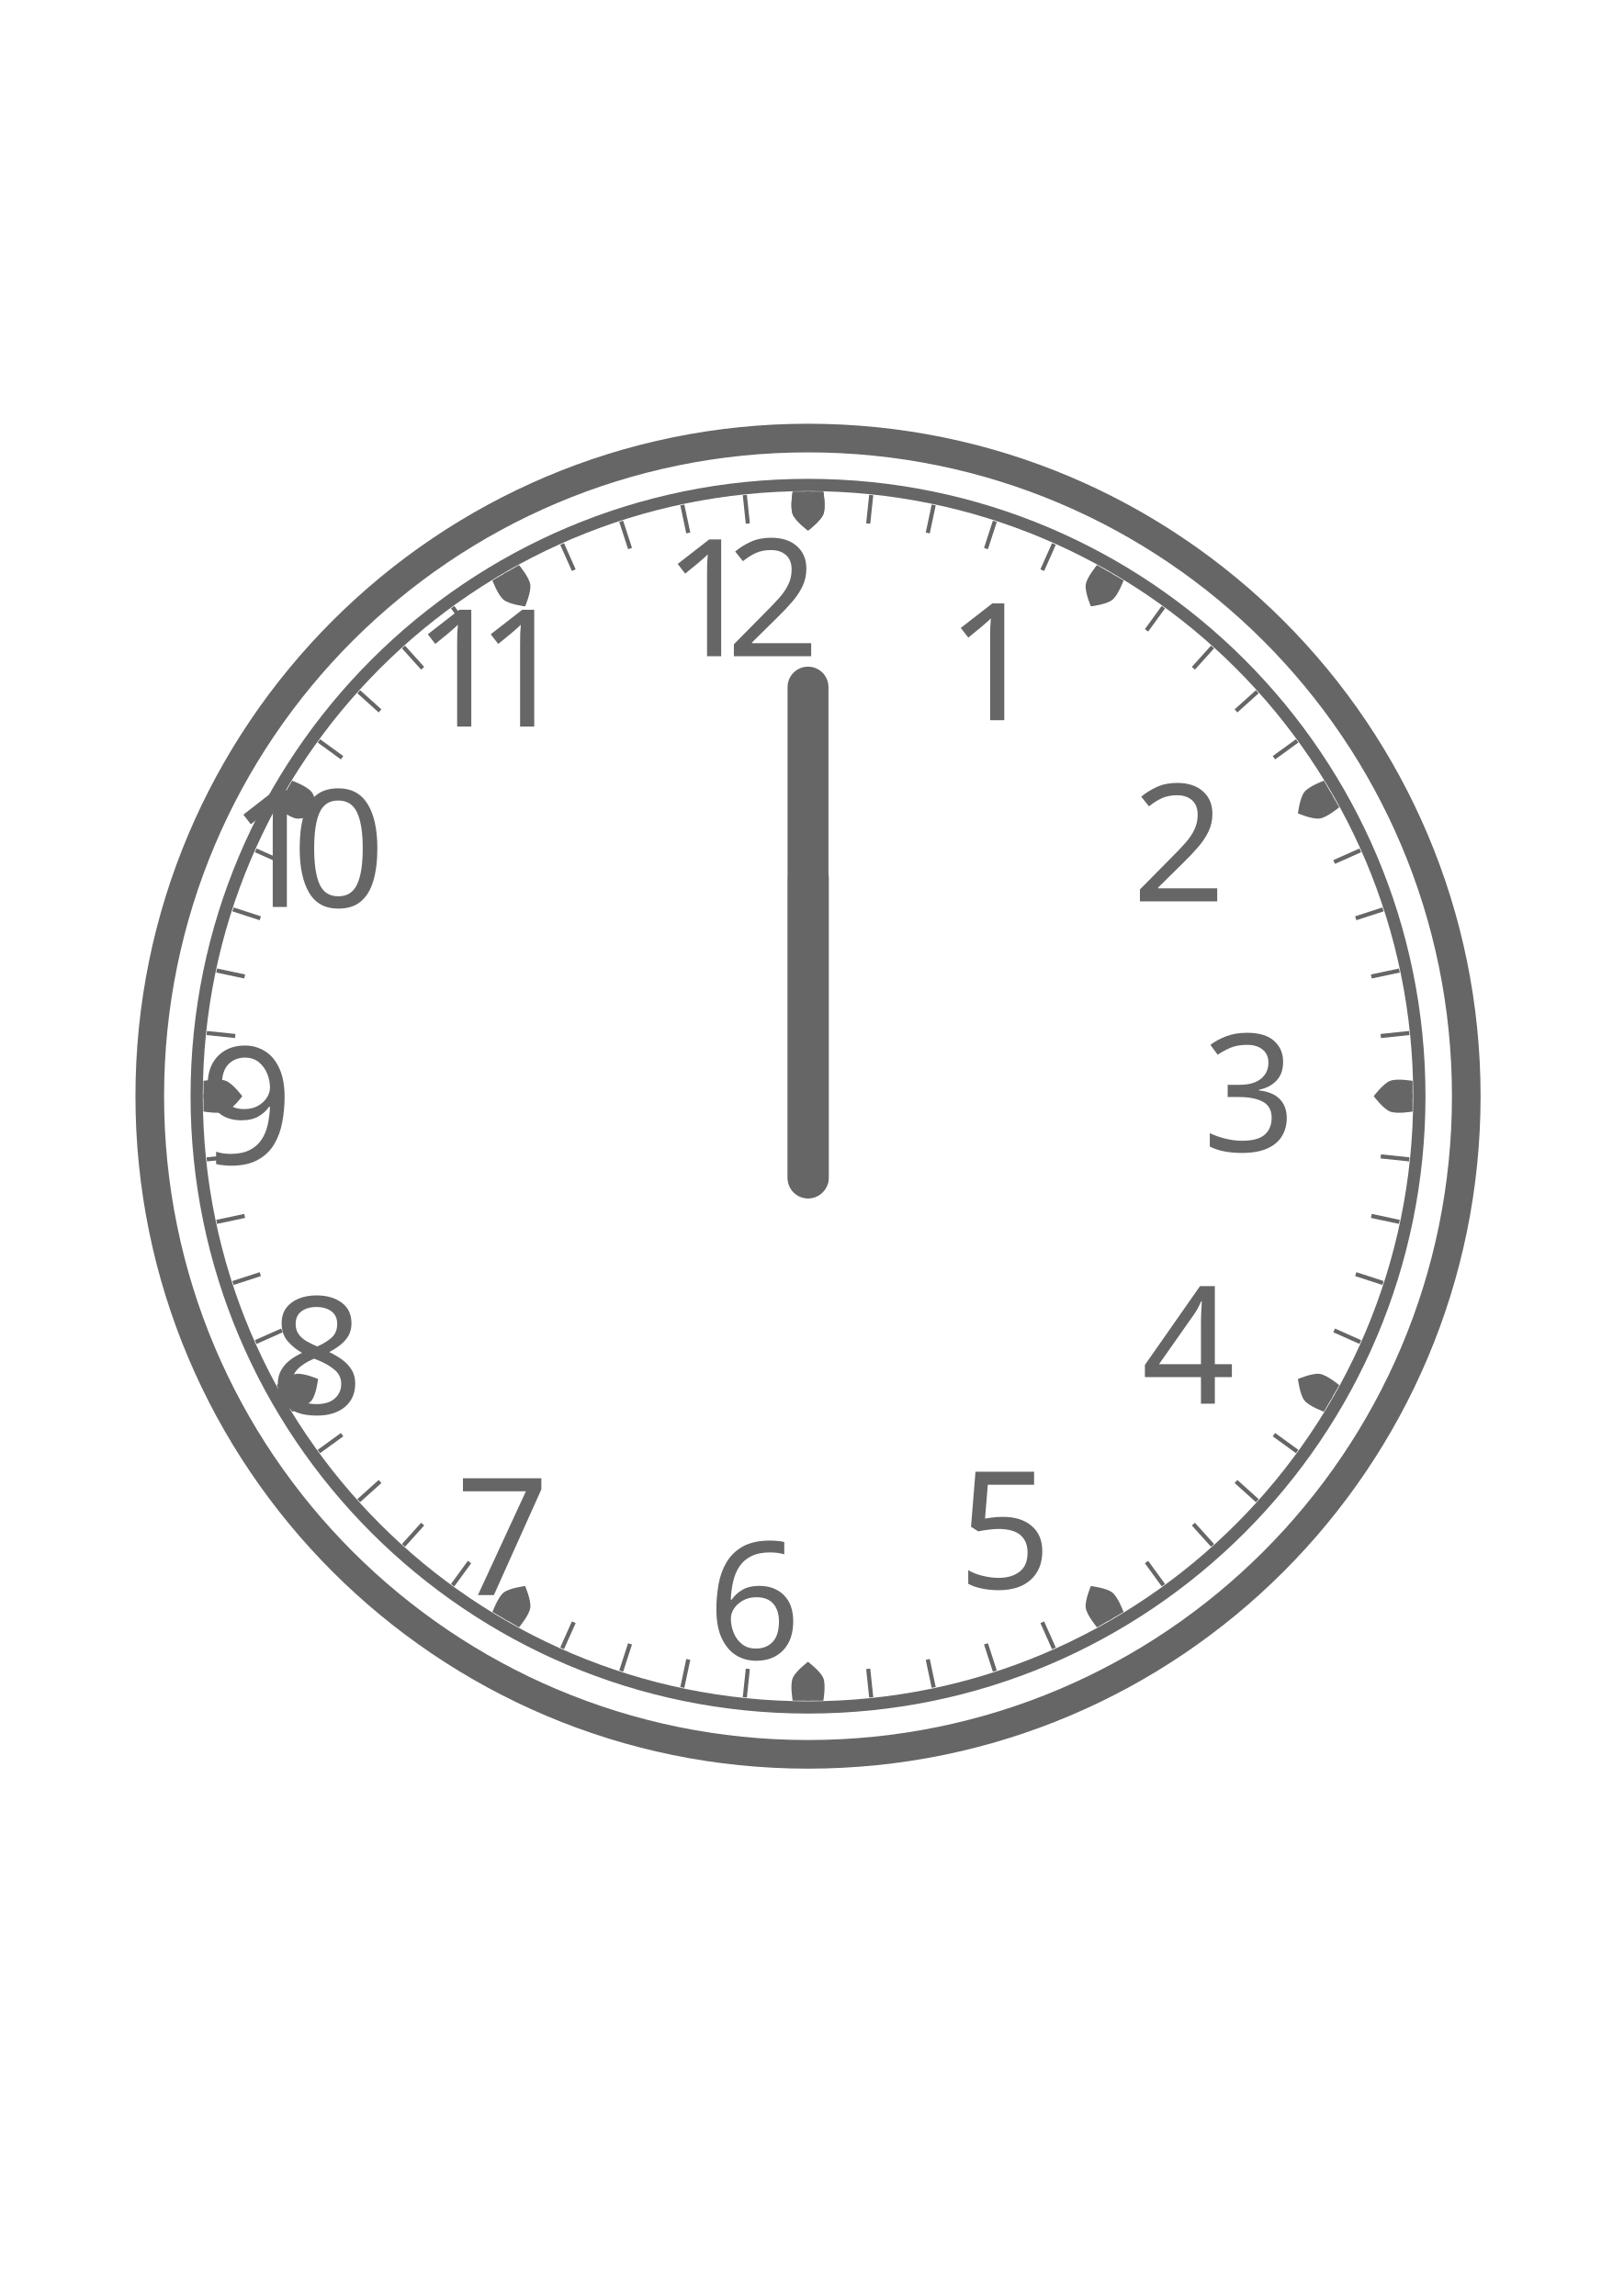
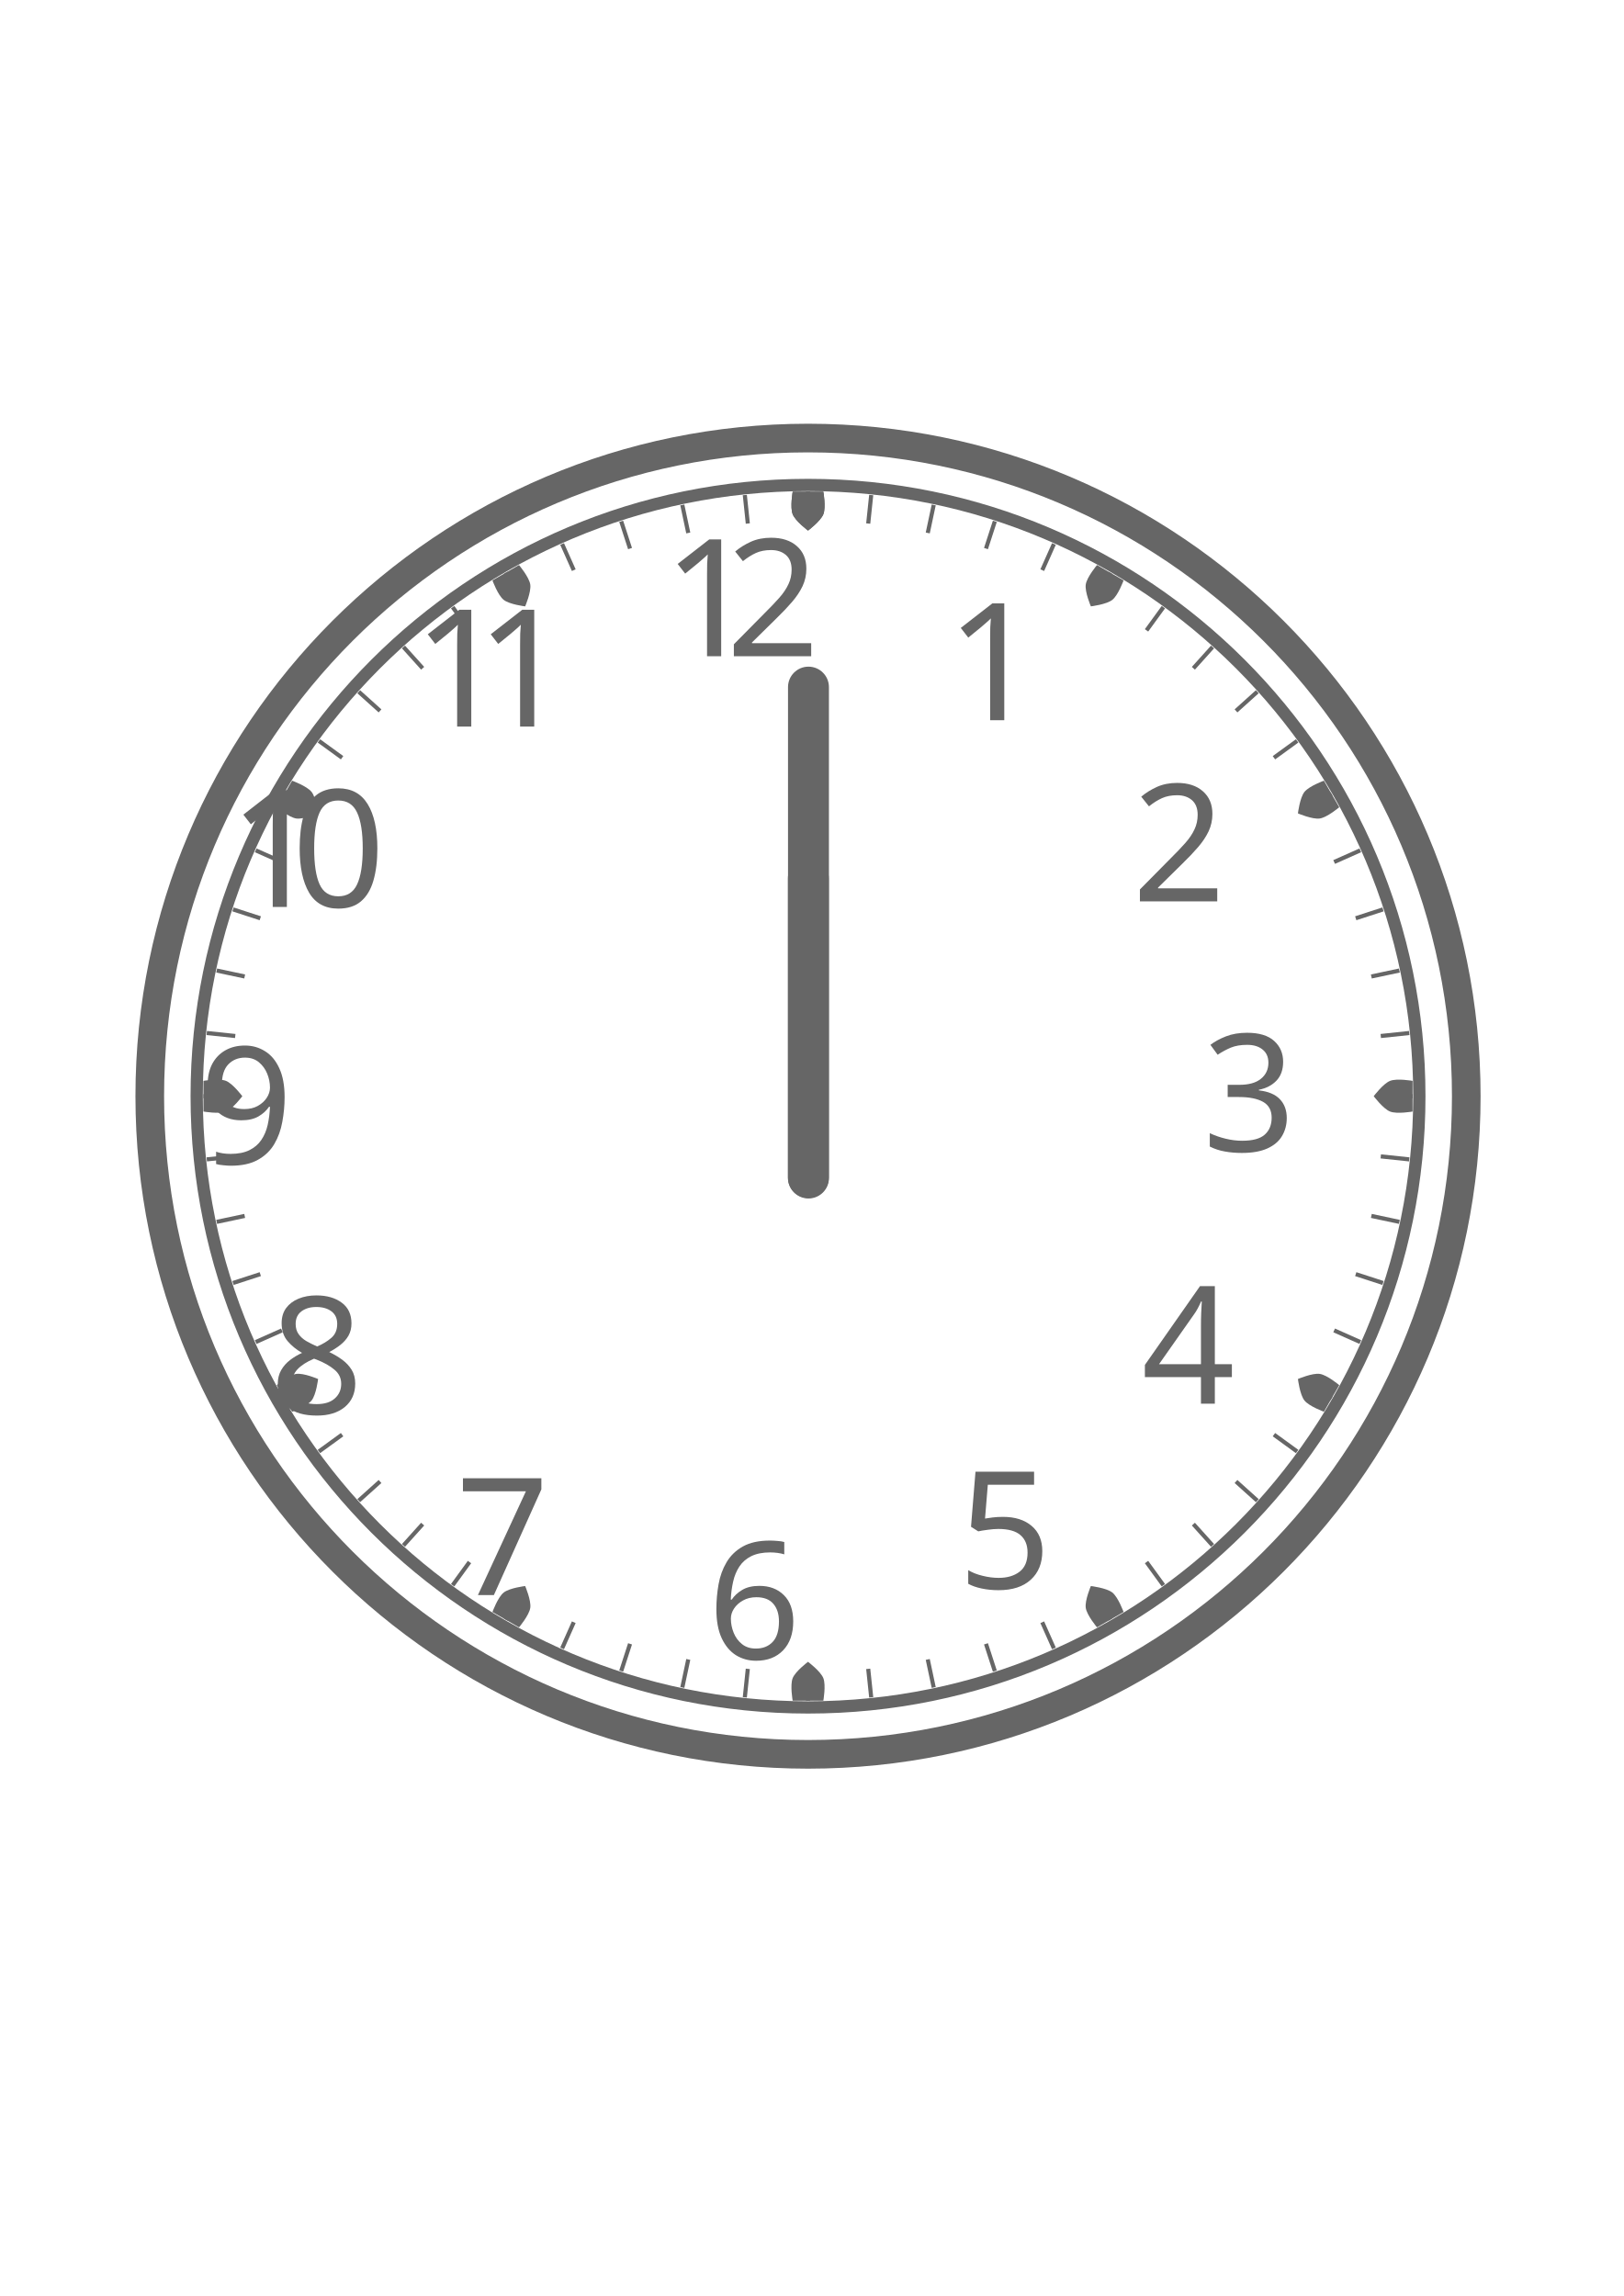
<svg xmlns="http://www.w3.org/2000/svg" width="210mm" height="297mm" viewBox="0 0 210 297" version="1.1" id="svg8">
  <defs id="defs2" />
  <g id="layer1">
+     <rect style="fill:#666666;fill-opacity:1;stroke:#666666;stroke-width:0;stroke-linecap:butt;stroke-linejoin:miter;stroke-miterlimit:4;stroke-dasharray:none;stroke-opacity:1;paint-order:normal" id="rect5047-0" width="5.292" height="43.989" x="101.902" y="110.974" ry="2.646" rx="2.646" />
    <circle style="fill:none;fill-opacity:1;stroke:#666666;stroke-width:1.587;stroke-linecap:butt;stroke-linejoin:miter;stroke-miterlimit:4;stroke-dasharray:none;stroke-opacity:1;paint-order:normal" id="path10" cx="104.504" cy="141.799" r="79.065" />
    <path style="color:#000000;font-style:normal;font-variant:normal;font-weight:normal;font-stretch:normal;font-size:medium;line-height:normal;font-family:sans-serif;font-variant-ligatures:normal;font-variant-position:normal;font-variant-caps:normal;font-variant-numeric:normal;font-variant-alternates:normal;font-feature-settings:normal;text-indent:0;text-align:start;text-decoration:none;text-decoration-line:none;text-decoration-style:solid;text-decoration-color:#000000;letter-spacing:normal;word-spacing:normal;text-transform:none;writing-mode:lr-tb;direction:ltr;text-orientation:mixed;dominant-baseline:auto;baseline-shift:baseline;text-anchor:start;white-space:normal;shape-padding:0;clip-rule:nonzero;display:inline;overflow:visible;visibility:visible;opacity:1;isolation:auto;mix-blend-mode:normal;color-interpolation:sRGB;color-interpolation-filters:linearRGB;solid-color:#000000;solid-opacity:1;vector-effect:none;fill:#666666;fill-opacity:1;fill-rule:nonzero;stroke:none;stroke-width:3.704;stroke-linecap:butt;stroke-linejoin:miter;stroke-miterlimit:4;stroke-dasharray:none;stroke-dashoffset:0;stroke-opacity:1;paint-order:normal;color-rendering:auto;image-rendering:auto;shape-rendering:auto;text-rendering:auto;enable-background:accumulate" d="m 104.504,54.812 c -48.02,0 -86.986,38.967 -86.986,86.986 0,48.02 38.967,86.988 86.986,86.988 48.02,0 86.986,-38.969 86.986,-86.988 0,-48.02 -38.967,-86.986 -86.986,-86.986 z m 0,3.705 c 46.018,0 83.283,37.263 83.283,83.281 0,46.018 -37.265,83.283 -83.283,83.283 -46.018,0 -83.283,-37.265 -83.283,-83.283 0,-46.018 37.265,-83.281 83.283,-83.281 z" id="circle817" />
    <rect style="fill:#666666;fill-opacity:1;stroke:#666666;stroke-width:0;stroke-linecap:butt;stroke-linejoin:miter;stroke-miterlimit:4;stroke-dasharray:none;stroke-opacity:1;paint-order:normal" id="rect819" width="0.531" height="3.706" x="104.238" y="63.608" />
    <g id="g4895" style="fill:#666666" transform="translate(284.3748,-183.8814)">
      <rect style="fill:#666666;fill-opacity:1;stroke:#666666;stroke-width:0;stroke-linecap:butt;stroke-linejoin:miter;stroke-miterlimit:4;stroke-dasharray:none;stroke-opacity:1;paint-order:normal" id="use4529" width="0.531" height="3.706" x="-180.136" y="247.489" />
      <rect transform="rotate(6)" style="fill:#666666;fill-opacity:1;stroke:#666666;stroke-width:0;stroke-linecap:butt;stroke-linejoin:miter;stroke-miterlimit:4;stroke-dasharray:none;stroke-opacity:1;paint-order:normal" id="use4531" width="0.531" height="3.706" x="-145.108" y="264.507" />
      <rect transform="rotate(12)" style="fill:#666666;fill-opacity:1;stroke:#666666;stroke-width:0;stroke-linecap:butt;stroke-linejoin:miter;stroke-miterlimit:4;stroke-dasharray:none;stroke-opacity:1;paint-order:normal" id="use4533" width="0.531" height="3.706" x="-108.493" y="277.769" />
      <rect transform="rotate(18)" style="fill:#666666;fill-opacity:1;stroke:#666666;stroke-width:0;stroke-linecap:butt;stroke-linejoin:miter;stroke-miterlimit:4;stroke-dasharray:none;stroke-opacity:1;paint-order:normal" id="use4535" width="0.531" height="3.706" x="-70.692" y="287.132" />
      <rect transform="rotate(24)" style="fill:#666666;fill-opacity:1;stroke:#666666;stroke-width:0;stroke-linecap:butt;stroke-linejoin:miter;stroke-miterlimit:4;stroke-dasharray:none;stroke-opacity:1;paint-order:normal" id="use4537" width="0.531" height="3.706" x="-32.12" y="292.493" />
      <rect transform="rotate(30)" style="fill:#666666;fill-opacity:1;stroke:#666666;stroke-width:0;stroke-linecap:butt;stroke-linejoin:miter;stroke-miterlimit:4;stroke-dasharray:none;stroke-opacity:1;paint-order:normal" id="use4539" width="0.531" height="3.706" x="6.802" y="293.792" />
      <rect transform="rotate(36)" style="fill:#666666;fill-opacity:1;stroke:#666666;stroke-width:0;stroke-linecap:butt;stroke-linejoin:miter;stroke-miterlimit:4;stroke-dasharray:none;stroke-opacity:1;paint-order:normal" id="use4541" width="0.531" height="3.706" x="45.646" y="291.015" />
      <rect transform="rotate(42)" style="fill:#666666;fill-opacity:1;stroke:#666666;stroke-width:0;stroke-linecap:butt;stroke-linejoin:miter;stroke-miterlimit:4;stroke-dasharray:none;stroke-opacity:1;paint-order:normal" id="use4543" width="0.531" height="3.706" x="83.987" y="284.193" />
      <rect transform="rotate(48)" style="fill:#666666;fill-opacity:1;stroke:#666666;stroke-width:0;stroke-linecap:butt;stroke-linejoin:miter;stroke-miterlimit:4;stroke-dasharray:none;stroke-opacity:1;paint-order:normal" id="use4545" width="0.531" height="3.706" x="121.405" y="273.401" />
      <rect transform="rotate(54)" style="fill:#666666;fill-opacity:1;stroke:#666666;stroke-width:0;stroke-linecap:butt;stroke-linejoin:miter;stroke-miterlimit:4;stroke-dasharray:none;stroke-opacity:1;paint-order:normal" id="use4547" width="0.531" height="3.706" x="157.49" y="258.757" />
      <rect transform="rotate(60)" style="fill:#666666;fill-opacity:1;stroke:#666666;stroke-width:0;stroke-linecap:butt;stroke-linejoin:miter;stroke-miterlimit:4;stroke-dasharray:none;stroke-opacity:1;paint-order:normal" id="use4549" width="0.531" height="3.706" x="191.847" y="240.422" />
      <rect transform="rotate(66)" style="fill:#666666;fill-opacity:1;stroke:#666666;stroke-width:0;stroke-linecap:butt;stroke-linejoin:miter;stroke-miterlimit:4;stroke-dasharray:none;stroke-opacity:1;paint-order:normal" id="use4551" width="0.531" height="3.706" x="224.098" y="218.595" />
      <rect transform="rotate(72)" style="fill:#666666;fill-opacity:1;stroke:#666666;stroke-width:0;stroke-linecap:butt;stroke-linejoin:miter;stroke-miterlimit:4;stroke-dasharray:none;stroke-opacity:1;paint-order:normal" id="use4553" width="0.531" height="3.706" x="253.892" y="193.517" />
      <rect transform="rotate(78)" style="fill:#666666;fill-opacity:1;stroke:#666666;stroke-width:0;stroke-linecap:butt;stroke-linejoin:miter;stroke-miterlimit:4;stroke-dasharray:none;stroke-opacity:1;paint-order:normal" id="use4555" width="0.531" height="3.706" x="280.901" y="165.462" />
      <rect transform="rotate(84)" style="fill:#666666;fill-opacity:1;stroke:#666666;stroke-width:0;stroke-linecap:butt;stroke-linejoin:miter;stroke-miterlimit:4;stroke-dasharray:none;stroke-opacity:1;paint-order:normal" id="use4557" width="0.531" height="3.706" x="304.829" y="134.737" />
      <rect transform="rotate(90)" style="fill:#666666;fill-opacity:1;stroke:#666666;stroke-width:0;stroke-linecap:butt;stroke-linejoin:miter;stroke-miterlimit:4;stroke-dasharray:none;stroke-opacity:1;paint-order:normal" id="use4559" width="0.531" height="3.706" x="325.415" y="101.68" />
      <rect transform="rotate(96)" style="fill:#666666;fill-opacity:1;stroke:#666666;stroke-width:0;stroke-linecap:butt;stroke-linejoin:miter;stroke-miterlimit:4;stroke-dasharray:none;stroke-opacity:1;paint-order:normal" id="use4561" width="0.531" height="3.706" x="342.432" y="66.651" />
      <rect transform="rotate(102)" style="fill:#666666;fill-opacity:1;stroke:#666666;stroke-width:0;stroke-linecap:butt;stroke-linejoin:miter;stroke-miterlimit:4;stroke-dasharray:none;stroke-opacity:1;paint-order:normal" id="use4563" width="0.531" height="3.706" x="355.695" y="30.036" />
      <rect transform="rotate(108)" style="fill:#666666;fill-opacity:1;stroke:#666666;stroke-width:0;stroke-linecap:butt;stroke-linejoin:miter;stroke-miterlimit:4;stroke-dasharray:none;stroke-opacity:1;paint-order:normal" id="use4565" width="0.531" height="3.706" x="365.058" y="-7.765" />
      <rect transform="rotate(114)" style="fill:#666666;fill-opacity:1;stroke:#666666;stroke-width:0;stroke-linecap:butt;stroke-linejoin:miter;stroke-miterlimit:4;stroke-dasharray:none;stroke-opacity:1;paint-order:normal" id="use4567" width="0.531" height="3.706" x="370.418" y="-46.337" />
      <rect transform="rotate(120)" style="fill:#666666;fill-opacity:1;stroke:#666666;stroke-width:0;stroke-linecap:butt;stroke-linejoin:miter;stroke-miterlimit:4;stroke-dasharray:none;stroke-opacity:1;paint-order:normal" id="use4569" width="0.531" height="3.706" x="371.717" y="-85.259" />
      <rect transform="rotate(126)" style="fill:#666666;fill-opacity:1;stroke:#666666;stroke-width:0;stroke-linecap:butt;stroke-linejoin:miter;stroke-miterlimit:4;stroke-dasharray:none;stroke-opacity:1;paint-order:normal" id="use4571" width="0.531" height="3.706" x="368.941" y="-124.103" />
      <rect transform="rotate(132)" style="fill:#666666;fill-opacity:1;stroke:#666666;stroke-width:0;stroke-linecap:butt;stroke-linejoin:miter;stroke-miterlimit:4;stroke-dasharray:none;stroke-opacity:1;paint-order:normal" id="use4573" width="0.531" height="3.706" x="362.119" y="-162.444" />
      <rect transform="rotate(138)" style="fill:#666666;fill-opacity:1;stroke:#666666;stroke-width:0;stroke-linecap:butt;stroke-linejoin:miter;stroke-miterlimit:4;stroke-dasharray:none;stroke-opacity:1;paint-order:normal" id="use4575" width="0.531" height="3.706" x="351.327" y="-199.862" />
      <rect transform="rotate(144)" style="fill:#666666;fill-opacity:1;stroke:#666666;stroke-width:0;stroke-linecap:butt;stroke-linejoin:miter;stroke-miterlimit:4;stroke-dasharray:none;stroke-opacity:1;paint-order:normal" id="use4577" width="0.531" height="3.706" x="336.683" y="-235.947" />
      <rect transform="rotate(150)" style="fill:#666666;fill-opacity:1;stroke:#666666;stroke-width:0;stroke-linecap:butt;stroke-linejoin:miter;stroke-miterlimit:4;stroke-dasharray:none;stroke-opacity:1;paint-order:normal" id="use4579" width="0.531" height="3.706" x="318.347" y="-270.303" />
      <rect transform="rotate(156)" style="fill:#666666;fill-opacity:1;stroke:#666666;stroke-width:0;stroke-linecap:butt;stroke-linejoin:miter;stroke-miterlimit:4;stroke-dasharray:none;stroke-opacity:1;paint-order:normal" id="use4581" width="0.531" height="3.706" x="296.521" y="-302.555" />
      <rect transform="rotate(162)" style="fill:#666666;fill-opacity:1;stroke:#666666;stroke-width:0;stroke-linecap:butt;stroke-linejoin:miter;stroke-miterlimit:4;stroke-dasharray:none;stroke-opacity:1;paint-order:normal" id="use4583" width="0.531" height="3.706" x="271.443" y="-332.349" />
      <rect transform="rotate(168)" style="fill:#666666;fill-opacity:1;stroke:#666666;stroke-width:0;stroke-linecap:butt;stroke-linejoin:miter;stroke-miterlimit:4;stroke-dasharray:none;stroke-opacity:1;paint-order:normal" id="use4585" width="0.531" height="3.706" x="243.388" y="-359.358" />
      <rect transform="rotate(174)" style="fill:#666666;fill-opacity:1;stroke:#666666;stroke-width:0;stroke-linecap:butt;stroke-linejoin:miter;stroke-miterlimit:4;stroke-dasharray:none;stroke-opacity:1;paint-order:normal" id="use4587" width="0.531" height="3.706" x="212.663" y="-383.286" />
      <rect transform="scale(-1)" style="fill:#666666;fill-opacity:1;stroke:#666666;stroke-width:0;stroke-linecap:butt;stroke-linejoin:miter;stroke-miterlimit:4;stroke-dasharray:none;stroke-opacity:1;paint-order:normal" id="use4589" width="0.531" height="3.706" x="179.605" y="-403.872" />
      <rect transform="rotate(-174)" style="fill:#666666;fill-opacity:1;stroke:#666666;stroke-width:0;stroke-linecap:butt;stroke-linejoin:miter;stroke-miterlimit:4;stroke-dasharray:none;stroke-opacity:1;paint-order:normal" id="use4591" width="0.531" height="3.706" x="144.577" y="-420.889" />
      <rect transform="rotate(-168)" style="fill:#666666;fill-opacity:1;stroke:#666666;stroke-width:0;stroke-linecap:butt;stroke-linejoin:miter;stroke-miterlimit:4;stroke-dasharray:none;stroke-opacity:1;paint-order:normal" id="use4593" width="0.531" height="3.706" x="107.962" y="-434.152" />
      <rect transform="rotate(-162)" style="fill:#666666;fill-opacity:1;stroke:#666666;stroke-width:0;stroke-linecap:butt;stroke-linejoin:miter;stroke-miterlimit:4;stroke-dasharray:none;stroke-opacity:1;paint-order:normal" id="use4595" width="0.531" height="3.706" x="70.161" y="-443.515" />
      <rect transform="rotate(-156)" style="fill:#666666;fill-opacity:1;stroke:#666666;stroke-width:0;stroke-linecap:butt;stroke-linejoin:miter;stroke-miterlimit:4;stroke-dasharray:none;stroke-opacity:1;paint-order:normal" id="use4597" width="0.531" height="3.706" x="31.589" y="-448.875" />
      <rect transform="rotate(-150)" style="fill:#666666;fill-opacity:1;stroke:#666666;stroke-width:0;stroke-linecap:butt;stroke-linejoin:miter;stroke-miterlimit:4;stroke-dasharray:none;stroke-opacity:1;paint-order:normal" id="use4599" width="0.531" height="3.706" x="-7.333" y="-450.174" />
      <rect transform="rotate(-144)" style="fill:#666666;fill-opacity:1;stroke:#666666;stroke-width:0;stroke-linecap:butt;stroke-linejoin:miter;stroke-miterlimit:4;stroke-dasharray:none;stroke-opacity:1;paint-order:normal" id="use4601" width="0.531" height="3.706" x="-46.177" y="-447.398" />
      <rect transform="rotate(-138)" style="fill:#666666;fill-opacity:1;stroke:#666666;stroke-width:0;stroke-linecap:butt;stroke-linejoin:miter;stroke-miterlimit:4;stroke-dasharray:none;stroke-opacity:1;paint-order:normal" id="use4603" width="0.531" height="3.706" x="-84.518" y="-440.576" />
      <rect transform="rotate(-132)" style="fill:#666666;fill-opacity:1;stroke:#666666;stroke-width:0;stroke-linecap:butt;stroke-linejoin:miter;stroke-miterlimit:4;stroke-dasharray:none;stroke-opacity:1;paint-order:normal" id="use4605" width="0.531" height="3.706" x="-121.936" y="-429.784" />
      <rect transform="rotate(-126)" style="fill:#666666;fill-opacity:1;stroke:#666666;stroke-width:0;stroke-linecap:butt;stroke-linejoin:miter;stroke-miterlimit:4;stroke-dasharray:none;stroke-opacity:1;paint-order:normal" id="use4607" width="0.531" height="3.706" x="-158.021" y="-415.14" />
      <rect transform="rotate(-120)" style="fill:#666666;fill-opacity:1;stroke:#666666;stroke-width:0;stroke-linecap:butt;stroke-linejoin:miter;stroke-miterlimit:4;stroke-dasharray:none;stroke-opacity:1;paint-order:normal" id="use4609" width="0.531" height="3.706" x="-192.378" y="-396.804" />
      <rect transform="rotate(-114)" style="fill:#666666;fill-opacity:1;stroke:#666666;stroke-width:0;stroke-linecap:butt;stroke-linejoin:miter;stroke-miterlimit:4;stroke-dasharray:none;stroke-opacity:1;paint-order:normal" id="use4611" width="0.531" height="3.706" x="-224.629" y="-374.978" />
      <rect transform="rotate(-108)" style="fill:#666666;fill-opacity:1;stroke:#666666;stroke-width:0;stroke-linecap:butt;stroke-linejoin:miter;stroke-miterlimit:4;stroke-dasharray:none;stroke-opacity:1;paint-order:normal" id="use4613" width="0.531" height="3.706" x="-254.423" y="-349.9" />
      <rect transform="rotate(-102)" style="fill:#666666;fill-opacity:1;stroke:#666666;stroke-width:0;stroke-linecap:butt;stroke-linejoin:miter;stroke-miterlimit:4;stroke-dasharray:none;stroke-opacity:1;paint-order:normal" id="use4615" width="0.531" height="3.706" x="-281.432" y="-321.844" />
      <rect transform="rotate(-96)" style="fill:#666666;fill-opacity:1;stroke:#666666;stroke-width:0;stroke-linecap:butt;stroke-linejoin:miter;stroke-miterlimit:4;stroke-dasharray:none;stroke-opacity:1;paint-order:normal" id="use4617" width="0.531" height="3.706" x="-305.36" y="-291.12" />
      <rect transform="rotate(-90)" style="fill:#666666;fill-opacity:1;stroke:#666666;stroke-width:0;stroke-linecap:butt;stroke-linejoin:miter;stroke-miterlimit:4;stroke-dasharray:none;stroke-opacity:1;paint-order:normal" id="use4619" width="0.531" height="3.706" x="-325.946" y="-258.062" />
      <rect transform="rotate(-84)" style="fill:#666666;fill-opacity:1;stroke:#666666;stroke-width:0;stroke-linecap:butt;stroke-linejoin:miter;stroke-miterlimit:4;stroke-dasharray:none;stroke-opacity:1;paint-order:normal" id="use4621" width="0.531" height="3.706" x="-342.963" y="-223.034" />
      <rect transform="rotate(-78)" style="fill:#666666;fill-opacity:1;stroke:#666666;stroke-width:0;stroke-linecap:butt;stroke-linejoin:miter;stroke-miterlimit:4;stroke-dasharray:none;stroke-opacity:1;paint-order:normal" id="use4623" width="0.531" height="3.706" x="-356.226" y="-186.419" />
      <rect transform="rotate(-72)" style="fill:#666666;fill-opacity:1;stroke:#666666;stroke-width:0;stroke-linecap:butt;stroke-linejoin:miter;stroke-miterlimit:4;stroke-dasharray:none;stroke-opacity:1;paint-order:normal" id="use4625" width="0.531" height="3.706" x="-365.589" y="-148.618" />
      <rect transform="rotate(-66)" style="fill:#666666;fill-opacity:1;stroke:#666666;stroke-width:0;stroke-linecap:butt;stroke-linejoin:miter;stroke-miterlimit:4;stroke-dasharray:none;stroke-opacity:1;paint-order:normal" id="use4627" width="0.531" height="3.706" x="-370.949" y="-110.045" />
      <rect transform="rotate(-60)" style="fill:#666666;fill-opacity:1;stroke:#666666;stroke-width:0;stroke-linecap:butt;stroke-linejoin:miter;stroke-miterlimit:4;stroke-dasharray:none;stroke-opacity:1;paint-order:normal" id="use4629" width="0.531" height="3.706" x="-372.248" y="-71.124" />
      <rect transform="rotate(-54)" style="fill:#666666;fill-opacity:1;stroke:#666666;stroke-width:0;stroke-linecap:butt;stroke-linejoin:miter;stroke-miterlimit:4;stroke-dasharray:none;stroke-opacity:1;paint-order:normal" id="use4631" width="0.531" height="3.706" x="-369.472" y="-32.28" />
      <rect transform="rotate(-48)" style="fill:#666666;fill-opacity:1;stroke:#666666;stroke-width:0;stroke-linecap:butt;stroke-linejoin:miter;stroke-miterlimit:4;stroke-dasharray:none;stroke-opacity:1;paint-order:normal" id="use4633" width="0.531" height="3.706" x="-362.65" y="6.061" />
      <rect transform="rotate(-42)" style="fill:#666666;fill-opacity:1;stroke:#666666;stroke-width:0;stroke-linecap:butt;stroke-linejoin:miter;stroke-miterlimit:4;stroke-dasharray:none;stroke-opacity:1;paint-order:normal" id="use4635" width="0.531" height="3.706" x="-351.858" y="43.479" />
      <rect transform="rotate(-36)" style="fill:#666666;fill-opacity:1;stroke:#666666;stroke-width:0;stroke-linecap:butt;stroke-linejoin:miter;stroke-miterlimit:4;stroke-dasharray:none;stroke-opacity:1;paint-order:normal" id="use4637" width="0.531" height="3.706" x="-337.214" y="79.564" />
      <rect transform="rotate(-30)" style="fill:#666666;fill-opacity:1;stroke:#666666;stroke-width:0;stroke-linecap:butt;stroke-linejoin:miter;stroke-miterlimit:4;stroke-dasharray:none;stroke-opacity:1;paint-order:normal" id="use4639" width="0.531" height="3.706" x="-318.878" y="113.921" />
      <rect transform="rotate(-24)" style="fill:#666666;fill-opacity:1;stroke:#666666;stroke-width:0;stroke-linecap:butt;stroke-linejoin:miter;stroke-miterlimit:4;stroke-dasharray:none;stroke-opacity:1;paint-order:normal" id="use4641" width="0.531" height="3.706" x="-297.052" y="146.172" />
      <rect transform="rotate(-18)" style="fill:#666666;fill-opacity:1;stroke:#666666;stroke-width:0;stroke-linecap:butt;stroke-linejoin:miter;stroke-miterlimit:4;stroke-dasharray:none;stroke-opacity:1;paint-order:normal" id="use4643" width="0.531" height="3.706" x="-271.974" y="175.966" />
      <rect transform="rotate(-12)" style="fill:#666666;fill-opacity:1;stroke:#666666;stroke-width:0;stroke-linecap:butt;stroke-linejoin:miter;stroke-miterlimit:4;stroke-dasharray:none;stroke-opacity:1;paint-order:normal" id="use4645" width="0.531" height="3.706" x="-243.919" y="202.975" />
      <rect transform="rotate(-6)" style="fill:#666666;fill-opacity:1;stroke:#666666;stroke-width:0;stroke-linecap:butt;stroke-linejoin:miter;stroke-miterlimit:4;stroke-dasharray:none;stroke-opacity:1;paint-order:normal" id="use4647" width="0.531" height="3.706" x="-213.194" y="226.903" />
    </g>
    <g id="g4713" style="fill:#666666" transform="translate(284.3748,-183.8814)">
      <path id="rect4649" d="m -181.855,247.489 h 3.969 c 0,0 0.357,2.008 0,2.91 -0.356,0.899 -1.984,2.117 -1.984,2.117 0,0 -1.629,-1.217 -1.984,-2.117 -0.357,-0.902 0,-2.91 0,-2.91 z" style="fill:#666666;fill-opacity:1;stroke:#666666;stroke-width:0;stroke-linecap:butt;stroke-linejoin:miter;stroke-miterlimit:4;stroke-dasharray:none;stroke-opacity:1;paint-order:normal" />
      <path style="fill:#666666;fill-opacity:1;stroke:#666666;stroke-width:0;stroke-linecap:butt;stroke-linejoin:miter;stroke-miterlimit:4;stroke-dasharray:none;stroke-opacity:1;paint-order:normal" d="m -181.855,247.489 h 3.969 c 0,0 0.357,2.008 0,2.91 -0.356,0.899 -1.984,2.117 -1.984,2.117 0,0 -1.629,-1.217 -1.984,-2.117 -0.357,-0.902 0,-2.91 0,-2.91 z" id="use4652" />
      <path style="fill:#666666;fill-opacity:1;stroke:#666666;stroke-width:0;stroke-linecap:butt;stroke-linejoin:miter;stroke-miterlimit:4;stroke-dasharray:none;stroke-opacity:1;paint-order:normal" d="m -142.494,256.972 3.437,1.984 c 0,0 -0.695,1.918 -1.455,2.52 -0.758,0.601 -2.777,0.841 -2.777,0.841 0,0 -0.802,-1.869 -0.66,-2.825 0.142,-0.96 1.455,-2.521 1.455,-2.521 z" id="use4654" />
      <path style="fill:#666666;fill-opacity:1;stroke:#666666;stroke-width:0;stroke-linecap:butt;stroke-linejoin:miter;stroke-miterlimit:4;stroke-dasharray:none;stroke-opacity:1;paint-order:normal" d="m -113.147,284.866 1.984,3.437 c 0,0 -1.561,1.313 -2.52,1.455 -0.957,0.142 -2.825,-0.66 -2.825,-0.66 0,0 0.24,-2.019 0.841,-2.777 0.603,-0.76 2.521,-1.455 2.521,-1.455 z" id="use4656" />
      <path style="fill:#666666;fill-opacity:1;stroke:#666666;stroke-width:0;stroke-linecap:butt;stroke-linejoin:miter;stroke-miterlimit:4;stroke-dasharray:none;stroke-opacity:1;paint-order:normal" d="m -101.68,323.696 v 3.969 c 0,0 -2.008,0.357 -2.91,0 -0.899,-0.356 -2.117,-1.984 -2.117,-1.984 0,0 1.217,-1.629 2.117,-1.984 0.902,-0.357 2.91,0 2.91,0 z" id="use4658" />
      <path style="fill:#666666;fill-opacity:1;stroke:#666666;stroke-width:0;stroke-linecap:butt;stroke-linejoin:miter;stroke-miterlimit:4;stroke-dasharray:none;stroke-opacity:1;paint-order:normal" d="m -111.163,363.058 -1.984,3.437 c 0,0 -1.918,-0.695 -2.52,-1.455 -0.601,-0.758 -0.841,-2.777 -0.841,-2.777 0,0 1.869,-0.802 2.825,-0.66 0.96,0.142 2.521,1.455 2.521,1.455 z" id="use4660" />
      <path style="fill:#666666;fill-opacity:1;stroke:#666666;stroke-width:0;stroke-linecap:butt;stroke-linejoin:miter;stroke-miterlimit:4;stroke-dasharray:none;stroke-opacity:1;paint-order:normal" d="m -139.057,392.404 -3.437,1.984 c 0,0 -1.313,-1.561 -1.455,-2.52 -0.142,-0.957 0.66,-2.825 0.66,-2.825 0,0 2.019,0.24 2.777,0.841 0.76,0.603 1.455,2.521 1.455,2.521 z" id="use4662" />
      <path style="fill:#666666;fill-opacity:1;stroke:#666666;stroke-width:0;stroke-linecap:butt;stroke-linejoin:miter;stroke-miterlimit:4;stroke-dasharray:none;stroke-opacity:1;paint-order:normal" d="m -177.887,403.872 h -3.969 c 0,0 -0.357,-2.008 0,-2.91 0.356,-0.899 1.984,-2.117 1.984,-2.117 0,0 1.629,1.217 1.984,2.117 0.357,0.902 0,2.91 0,2.91 z" id="use4664" />
      <path style="fill:#666666;fill-opacity:1;stroke:#666666;stroke-width:0;stroke-linecap:butt;stroke-linejoin:miter;stroke-miterlimit:4;stroke-dasharray:none;stroke-opacity:1;paint-order:normal" d="m -217.248,394.388 -3.437,-1.984 c 0,0 0.695,-1.918 1.455,-2.52 0.758,-0.601 2.777,-0.841 2.777,-0.841 0,0 0.802,1.869 0.66,2.825 -0.142,0.96 -1.455,2.521 -1.455,2.521 z" id="use4666" />
      <path style="fill:#666666;fill-opacity:1;stroke:#666666;stroke-width:0;stroke-linecap:butt;stroke-linejoin:miter;stroke-miterlimit:4;stroke-dasharray:none;stroke-opacity:1;paint-order:normal" d="m -246.594,366.495 -1.984,-3.437 c 0,0 1.561,-1.313 2.52,-1.455 0.957,-0.142 2.825,0.66 2.825,0.66 0,0 -0.24,2.019 -0.841,2.777 -0.603,0.76 -2.521,1.455 -2.521,1.455 z" id="use4668" />
      <path style="fill:#666666;fill-opacity:1;stroke:#666666;stroke-width:0;stroke-linecap:butt;stroke-linejoin:miter;stroke-miterlimit:4;stroke-dasharray:none;stroke-opacity:1;paint-order:normal" d="M -258.062,327.665 V 323.696 c 0,0 2.008,-0.357 2.91,0 0.899,0.356 2.117,1.984 2.117,1.984 0,0 -1.217,1.629 -2.117,1.984 -0.902,0.357 -2.91,0 -2.91,0 z" id="use4670" />
      <path style="fill:#666666;fill-opacity:1;stroke:#666666;stroke-width:0;stroke-linecap:butt;stroke-linejoin:miter;stroke-miterlimit:4;stroke-dasharray:none;stroke-opacity:1;paint-order:normal" d="m -248.579,288.303 1.984,-3.437 c 0,0 1.918,0.695 2.52,1.455 0.601,0.758 0.841,2.777 0.841,2.777 0,0 -1.869,0.802 -2.825,0.66 -0.96,-0.142 -2.521,-1.455 -2.521,-1.455 z" id="use4672" />
      <path style="fill:#666666;fill-opacity:1;stroke:#666666;stroke-width:0;stroke-linecap:butt;stroke-linejoin:miter;stroke-miterlimit:4;stroke-dasharray:none;stroke-opacity:1;paint-order:normal" d="m -220.685,258.957 3.437,-1.984 c 0,0 1.313,1.561 1.455,2.52 0.142,0.957 -0.66,2.825 -0.66,2.825 0,0 -2.019,-0.24 -2.777,-0.841 -0.76,-0.603 -1.455,-2.521 -1.455,-2.521 z" id="use4674" />
    </g>
    <text xml:space="preserve" style="font-style:normal;font-variant:normal;font-weight:normal;font-stretch:normal;font-size:21.167px;line-height:1.25;font-family:RomanT;-inkscape-font-specification:RomanT;text-align:center;letter-spacing:-3.969px;word-spacing:0px;text-anchor:middle;fill:#666666;fill-opacity:1;stroke:none;stroke-width:0.265" x="103.687" y="84.884" id="text4899">
      <tspan id="tspan4897" x="101.703" y="84.884" style="font-style:normal;font-variant:normal;font-weight:normal;font-stretch:normal;font-size:21.167px;font-family:RomanT;-inkscape-font-specification:RomanT;text-align:center;letter-spacing:-3.969px;text-anchor:middle;fill:#666666;stroke-width:0.265">12</tspan>
    </text>
    <text id="text4925" y="93.163" x="136.229" style="font-style:normal;font-variant:normal;font-weight:normal;font-stretch:normal;font-size:21.167px;line-height:1.25;font-family:RomanT;-inkscape-font-specification:RomanT;text-align:center;letter-spacing:-3.969px;word-spacing:0px;text-anchor:middle;fill:#666666;fill-opacity:1;stroke:none;stroke-width:0.265" xml:space="preserve">
      <tspan style="font-style:normal;font-variant:normal;font-weight:normal;font-stretch:normal;font-size:21.167px;font-family:RomanT;-inkscape-font-specification:RomanT;text-align:center;letter-spacing:-3.969px;text-anchor:middle;fill:#666666;stroke-width:0.265" y="93.163" x="134.245" id="tspan4923">1</tspan>
    </text>
    <text xml:space="preserve" style="font-style:normal;font-variant:normal;font-weight:normal;font-stretch:normal;font-size:21.167px;line-height:1.25;font-family:RomanT;-inkscape-font-specification:RomanT;text-align:center;letter-spacing:-3.969px;word-spacing:0px;text-anchor:middle;fill:#666666;fill-opacity:1;stroke:none;stroke-width:0.265" x="160.274" y="116.599" id="text4933">
      <tspan id="tspan4931" x="158.29" y="116.599" style="font-style:normal;font-variant:normal;font-weight:normal;font-stretch:normal;font-size:21.167px;font-family:RomanT;-inkscape-font-specification:RomanT;text-align:center;letter-spacing:-3.969px;text-anchor:middle;fill:#666666;stroke-width:0.265">2</tspan>
    </text>
    <text id="text4941" y="148.92" x="169.377" style="font-style:normal;font-variant:normal;font-weight:normal;font-stretch:normal;font-size:21.167px;line-height:1.25;font-family:RomanT;-inkscape-font-specification:RomanT;text-align:center;letter-spacing:-3.969px;word-spacing:0px;text-anchor:middle;fill:#666666;fill-opacity:1;stroke:none;stroke-width:0.265" xml:space="preserve">
      <tspan style="font-style:normal;font-variant:normal;font-weight:normal;font-stretch:normal;font-size:21.167px;font-family:RomanT;-inkscape-font-specification:RomanT;text-align:center;letter-spacing:-3.969px;text-anchor:middle;fill:#666666;stroke-width:0.265" y="148.92" x="167.393" id="tspan4939">3</tspan>
    </text>
    <text xml:space="preserve" style="font-style:normal;font-variant:normal;font-weight:normal;font-stretch:normal;font-size:21.167px;line-height:1.25;font-family:RomanT;-inkscape-font-specification:RomanT;text-align:center;letter-spacing:-3.969px;word-spacing:0px;text-anchor:middle;fill:#666666;fill-opacity:1;stroke:none;stroke-width:0.265" x="161.496" y="181.575" id="text4949">
      <tspan id="tspan4947" x="159.512" y="181.575" style="font-style:normal;font-variant:normal;font-weight:normal;font-stretch:normal;font-size:21.167px;font-family:RomanT;-inkscape-font-specification:RomanT;text-align:center;letter-spacing:-3.969px;text-anchor:middle;fill:#666666;stroke-width:0.265">4</tspan>
    </text>
    <text id="text4957" y="205.481" x="137.758" style="font-style:normal;font-variant:normal;font-weight:normal;font-stretch:normal;font-size:21.167px;line-height:1.25;font-family:RomanT;-inkscape-font-specification:RomanT;text-align:center;letter-spacing:-3.969px;word-spacing:0px;text-anchor:middle;fill:#666666;fill-opacity:1;stroke:none;stroke-width:0.265" xml:space="preserve">
      <tspan style="font-style:normal;font-variant:normal;font-weight:normal;font-stretch:normal;font-size:21.167px;font-family:RomanT;-inkscape-font-specification:RomanT;text-align:center;letter-spacing:-3.969px;text-anchor:middle;fill:#666666;stroke-width:0.265" y="205.481" x="135.774" id="tspan4955">5</tspan>
    </text>
    <text xml:space="preserve" style="font-style:normal;font-variant:normal;font-weight:normal;font-stretch:normal;font-size:21.167px;line-height:1.25;font-family:RomanT;-inkscape-font-specification:RomanT;text-align:center;letter-spacing:-3.969px;word-spacing:0px;text-anchor:middle;fill:#666666;fill-opacity:1;stroke:none;stroke-width:0.265" x="105.341" y="214.61" id="text4965">
      <tspan id="tspan4963" x="103.357" y="214.61" style="font-style:normal;font-variant:normal;font-weight:normal;font-stretch:normal;font-size:21.167px;font-family:RomanT;-inkscape-font-specification:RomanT;text-align:center;letter-spacing:-3.969px;text-anchor:middle;fill:#666666;stroke-width:0.265">6</tspan>
    </text>
    <text id="text4973" y="206.333" x="72.799" style="font-style:normal;font-variant:normal;font-weight:normal;font-stretch:normal;font-size:21.167px;line-height:1.25;font-family:RomanT;-inkscape-font-specification:RomanT;text-align:center;letter-spacing:-3.969px;word-spacing:0px;text-anchor:middle;fill:#666666;fill-opacity:1;stroke:none;stroke-width:0.265" xml:space="preserve">
      <tspan style="font-style:normal;font-variant:normal;font-weight:normal;font-stretch:normal;font-size:21.167px;font-family:RomanT;-inkscape-font-specification:RomanT;text-align:center;letter-spacing:-3.969px;text-anchor:middle;fill:#666666;stroke-width:0.265" y="206.333" x="70.814" id="tspan4971">7</tspan>
    </text>
    <text xml:space="preserve" style="font-style:normal;font-variant:normal;font-weight:normal;font-stretch:normal;font-size:21.167px;line-height:1.25;font-family:RomanT;-inkscape-font-specification:RomanT;text-align:center;letter-spacing:-3.969px;word-spacing:0px;text-anchor:middle;fill:#666666;fill-opacity:1;stroke:none;stroke-width:0.265" x="48.755" y="182.894" id="text4981">
      <tspan id="tspan4979" x="46.77" y="182.894" style="font-style:normal;font-variant:normal;font-weight:normal;font-stretch:normal;font-size:21.167px;font-family:RomanT;-inkscape-font-specification:RomanT;text-align:center;letter-spacing:-3.969px;text-anchor:middle;fill:#666666;stroke-width:0.265">8</tspan>
    </text>
    <text id="text4989" y="150.574" x="39.651" style="font-style:normal;font-variant:normal;font-weight:normal;font-stretch:normal;font-size:21.167px;line-height:1.25;font-family:RomanT;-inkscape-font-specification:RomanT;text-align:center;letter-spacing:-3.969px;word-spacing:0px;text-anchor:middle;fill:#666666;fill-opacity:1;stroke:none;stroke-width:0.265" xml:space="preserve">
      <tspan style="font-style:normal;font-variant:normal;font-weight:normal;font-stretch:normal;font-size:21.167px;font-family:RomanT;-inkscape-font-specification:RomanT;text-align:center;letter-spacing:-3.969px;text-anchor:middle;fill:#666666;stroke-width:0.265" y="150.574" x="37.667" id="tspan4987">9</tspan>
    </text>
    <text xml:space="preserve" style="font-style:normal;font-variant:normal;font-weight:normal;font-stretch:normal;font-size:21.167px;line-height:1.25;font-family:RomanT;-inkscape-font-specification:RomanT;text-align:center;letter-spacing:-3.969px;word-spacing:0px;text-anchor:middle;fill:#666666;fill-opacity:1;stroke:none;stroke-width:0.265" x="47.514" y="117.315" id="text4997">
      <tspan id="tspan4995" x="45.53" y="117.315" style="font-style:normal;font-variant:normal;font-weight:normal;font-stretch:normal;font-size:21.167px;font-family:RomanT;-inkscape-font-specification:RomanT;text-align:center;letter-spacing:-3.969px;text-anchor:middle;fill:#666666;stroke-width:0.265">10</tspan>
    </text>
    <text id="text5005" y="93.985" x="71.366" style="font-style:normal;font-variant:normal;font-weight:normal;font-stretch:normal;font-size:21.167px;line-height:1.25;font-family:RomanT;-inkscape-font-specification:RomanT;text-align:center;letter-spacing:-3.969px;word-spacing:0px;text-anchor:middle;fill:#666666;fill-opacity:1;stroke:none;stroke-width:0.265" xml:space="preserve">
      <tspan style="font-style:normal;font-variant:normal;font-weight:normal;font-stretch:normal;font-size:21.167px;font-family:RomanT;-inkscape-font-specification:RomanT;text-align:center;letter-spacing:-3.969px;text-anchor:middle;fill:#666666;stroke-width:0.265" y="93.985" x="69.382" id="tspan5003">11</tspan>
    </text>
-     <rect style="fill:#666666;fill-opacity:1;stroke:#666666;stroke-width:0;stroke-linecap:butt;stroke-linejoin:miter;stroke-miterlimit:4;stroke-dasharray:none;stroke-opacity:1;paint-order:normal" id="rect5047" width="5.292" height="68.792" x="101.858" y="86.236" ry="2.646" />
-     <rect style="fill:#666666;fill-opacity:1;stroke:#666666;stroke-width:0;stroke-linecap:butt;stroke-linejoin:miter;stroke-miterlimit:4;stroke-dasharray:none;stroke-opacity:1;paint-order:normal" id="rect5047-0" width="5.292" height="43.989" x="101.902" y="110.974" ry="2.646" rx="2.646" />
+     <rect style="fill:#666666;fill-opacity:1;stroke:#666666;stroke-width:0;stroke-linecap:butt;stroke-linejoin:miter;stroke-miterlimit:4;stroke-dasharray:none;stroke-opacity:1;paint-order:normal" id="rect5047" width="5.292" height="68.792" x="101.917" y="86.236" ry="2.646" rx="2.646" />
  </g>
</svg>
